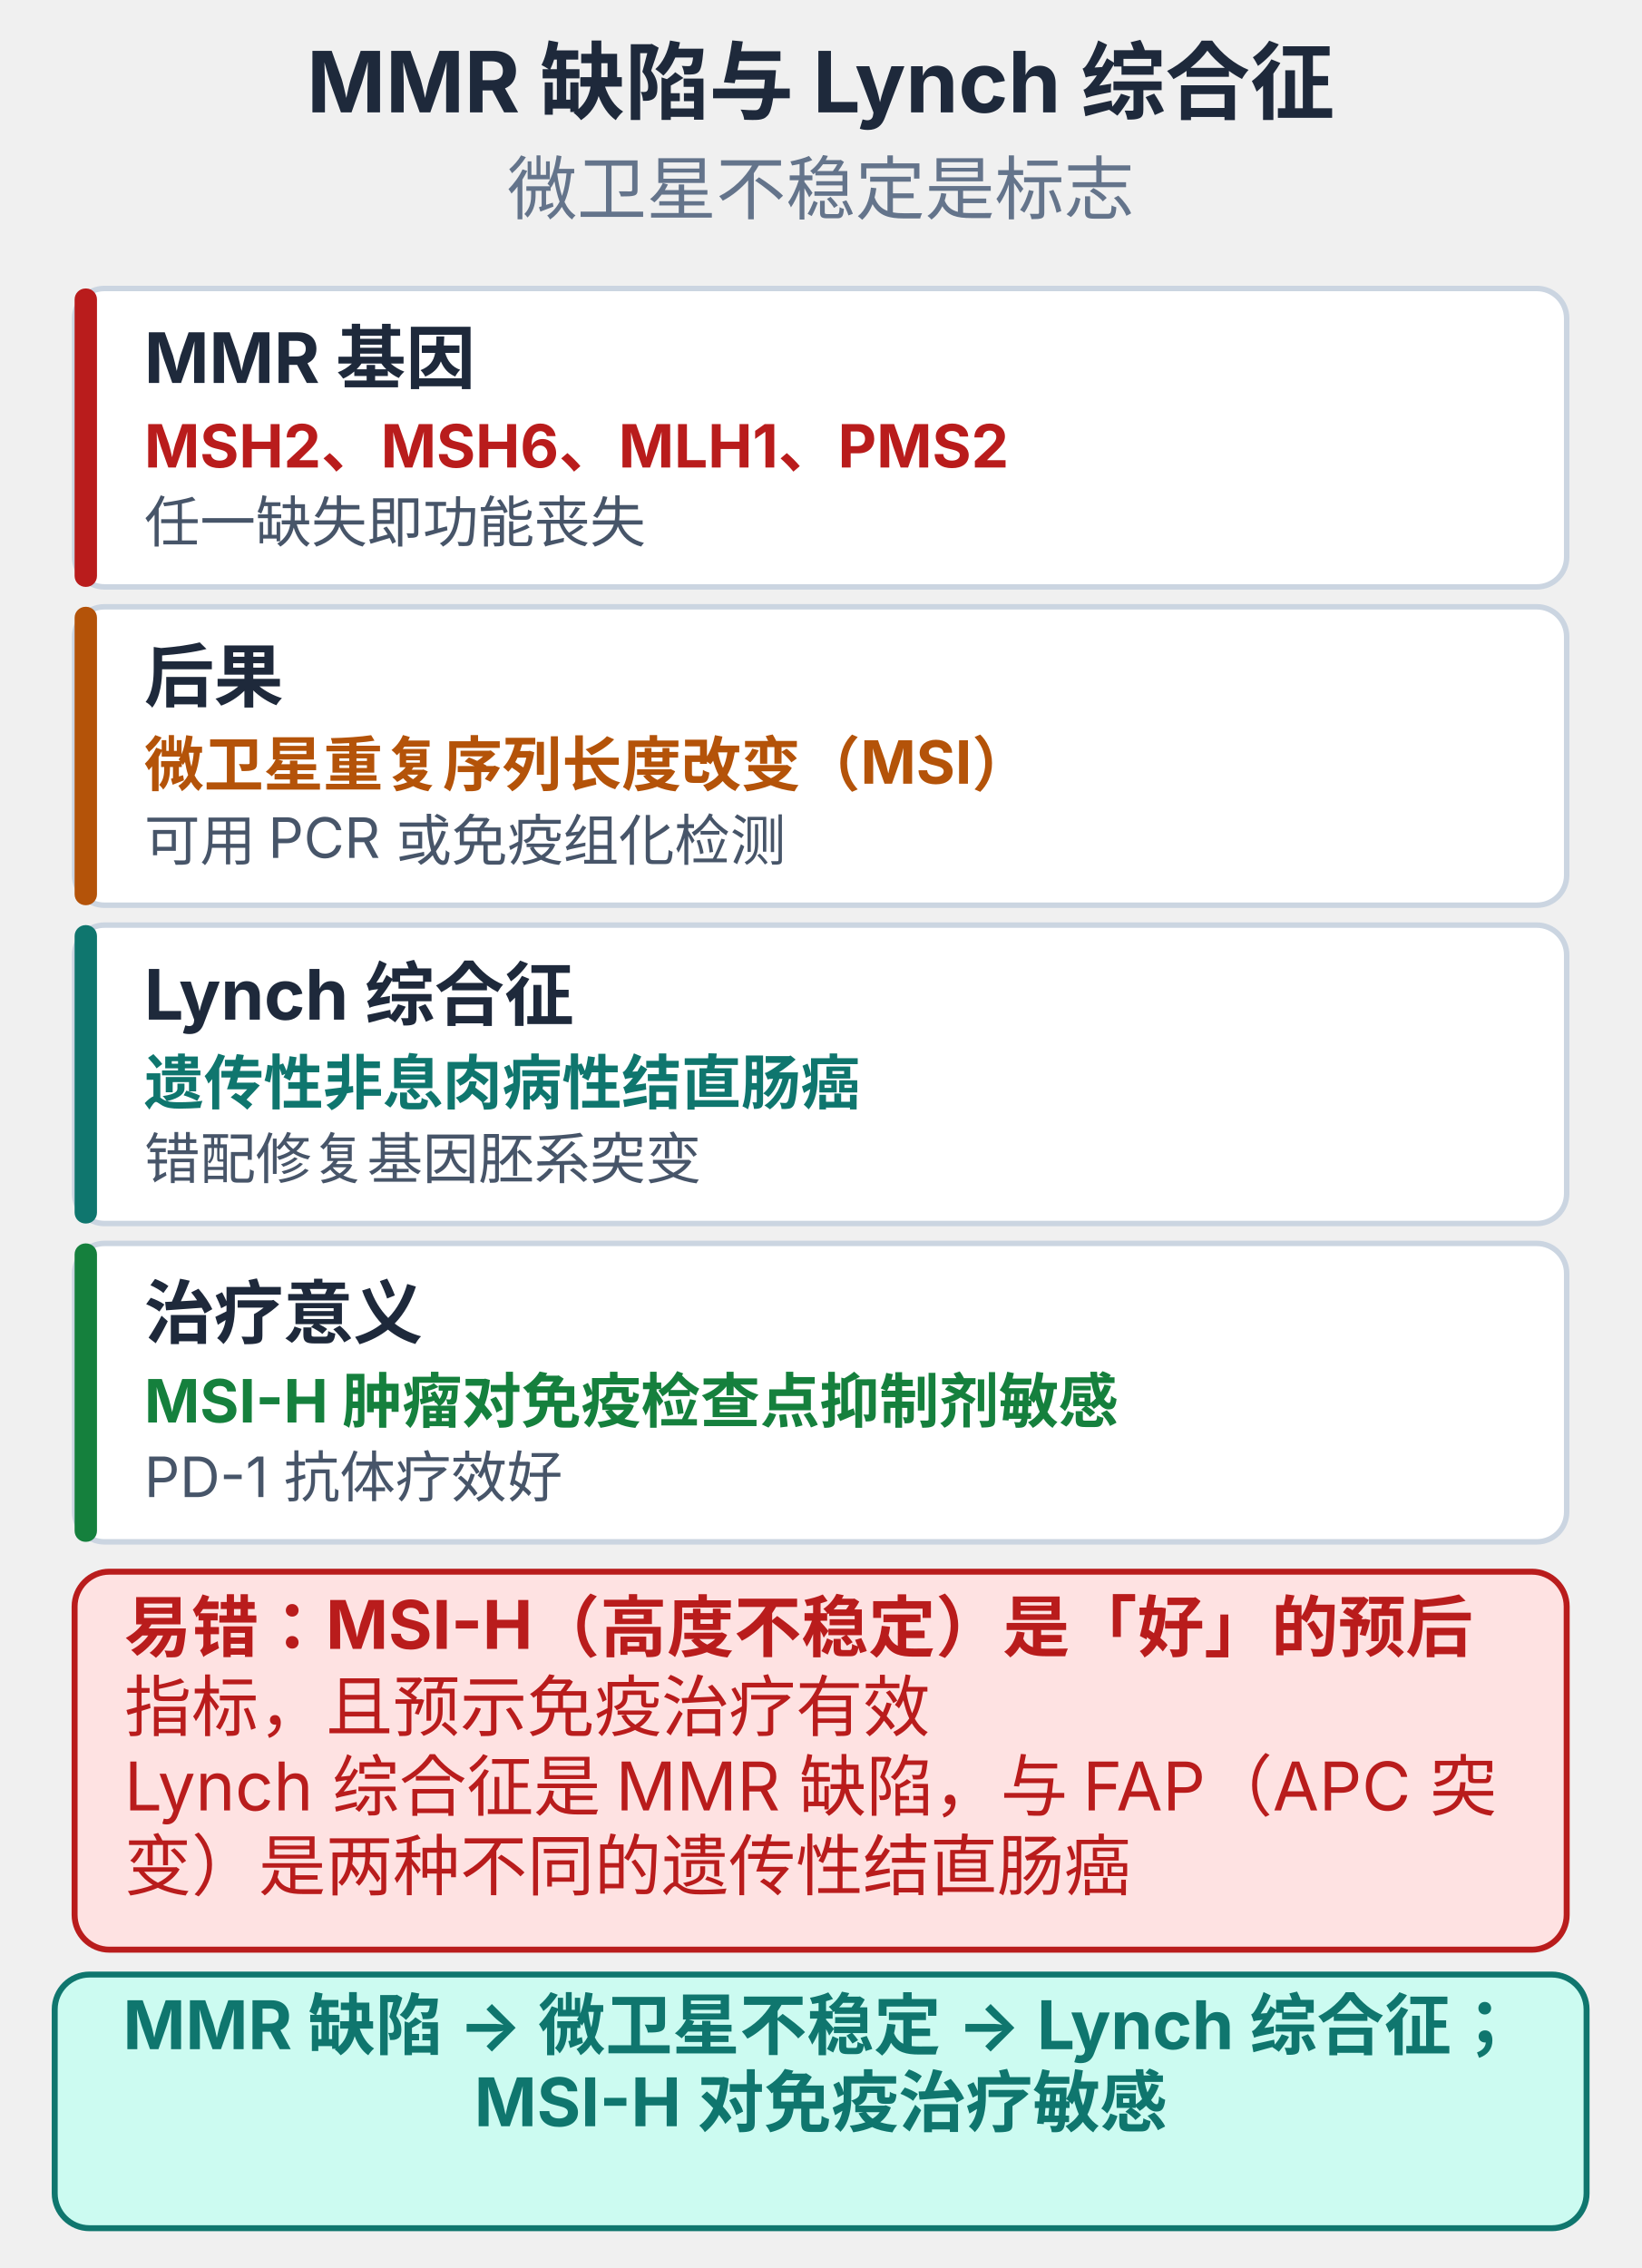
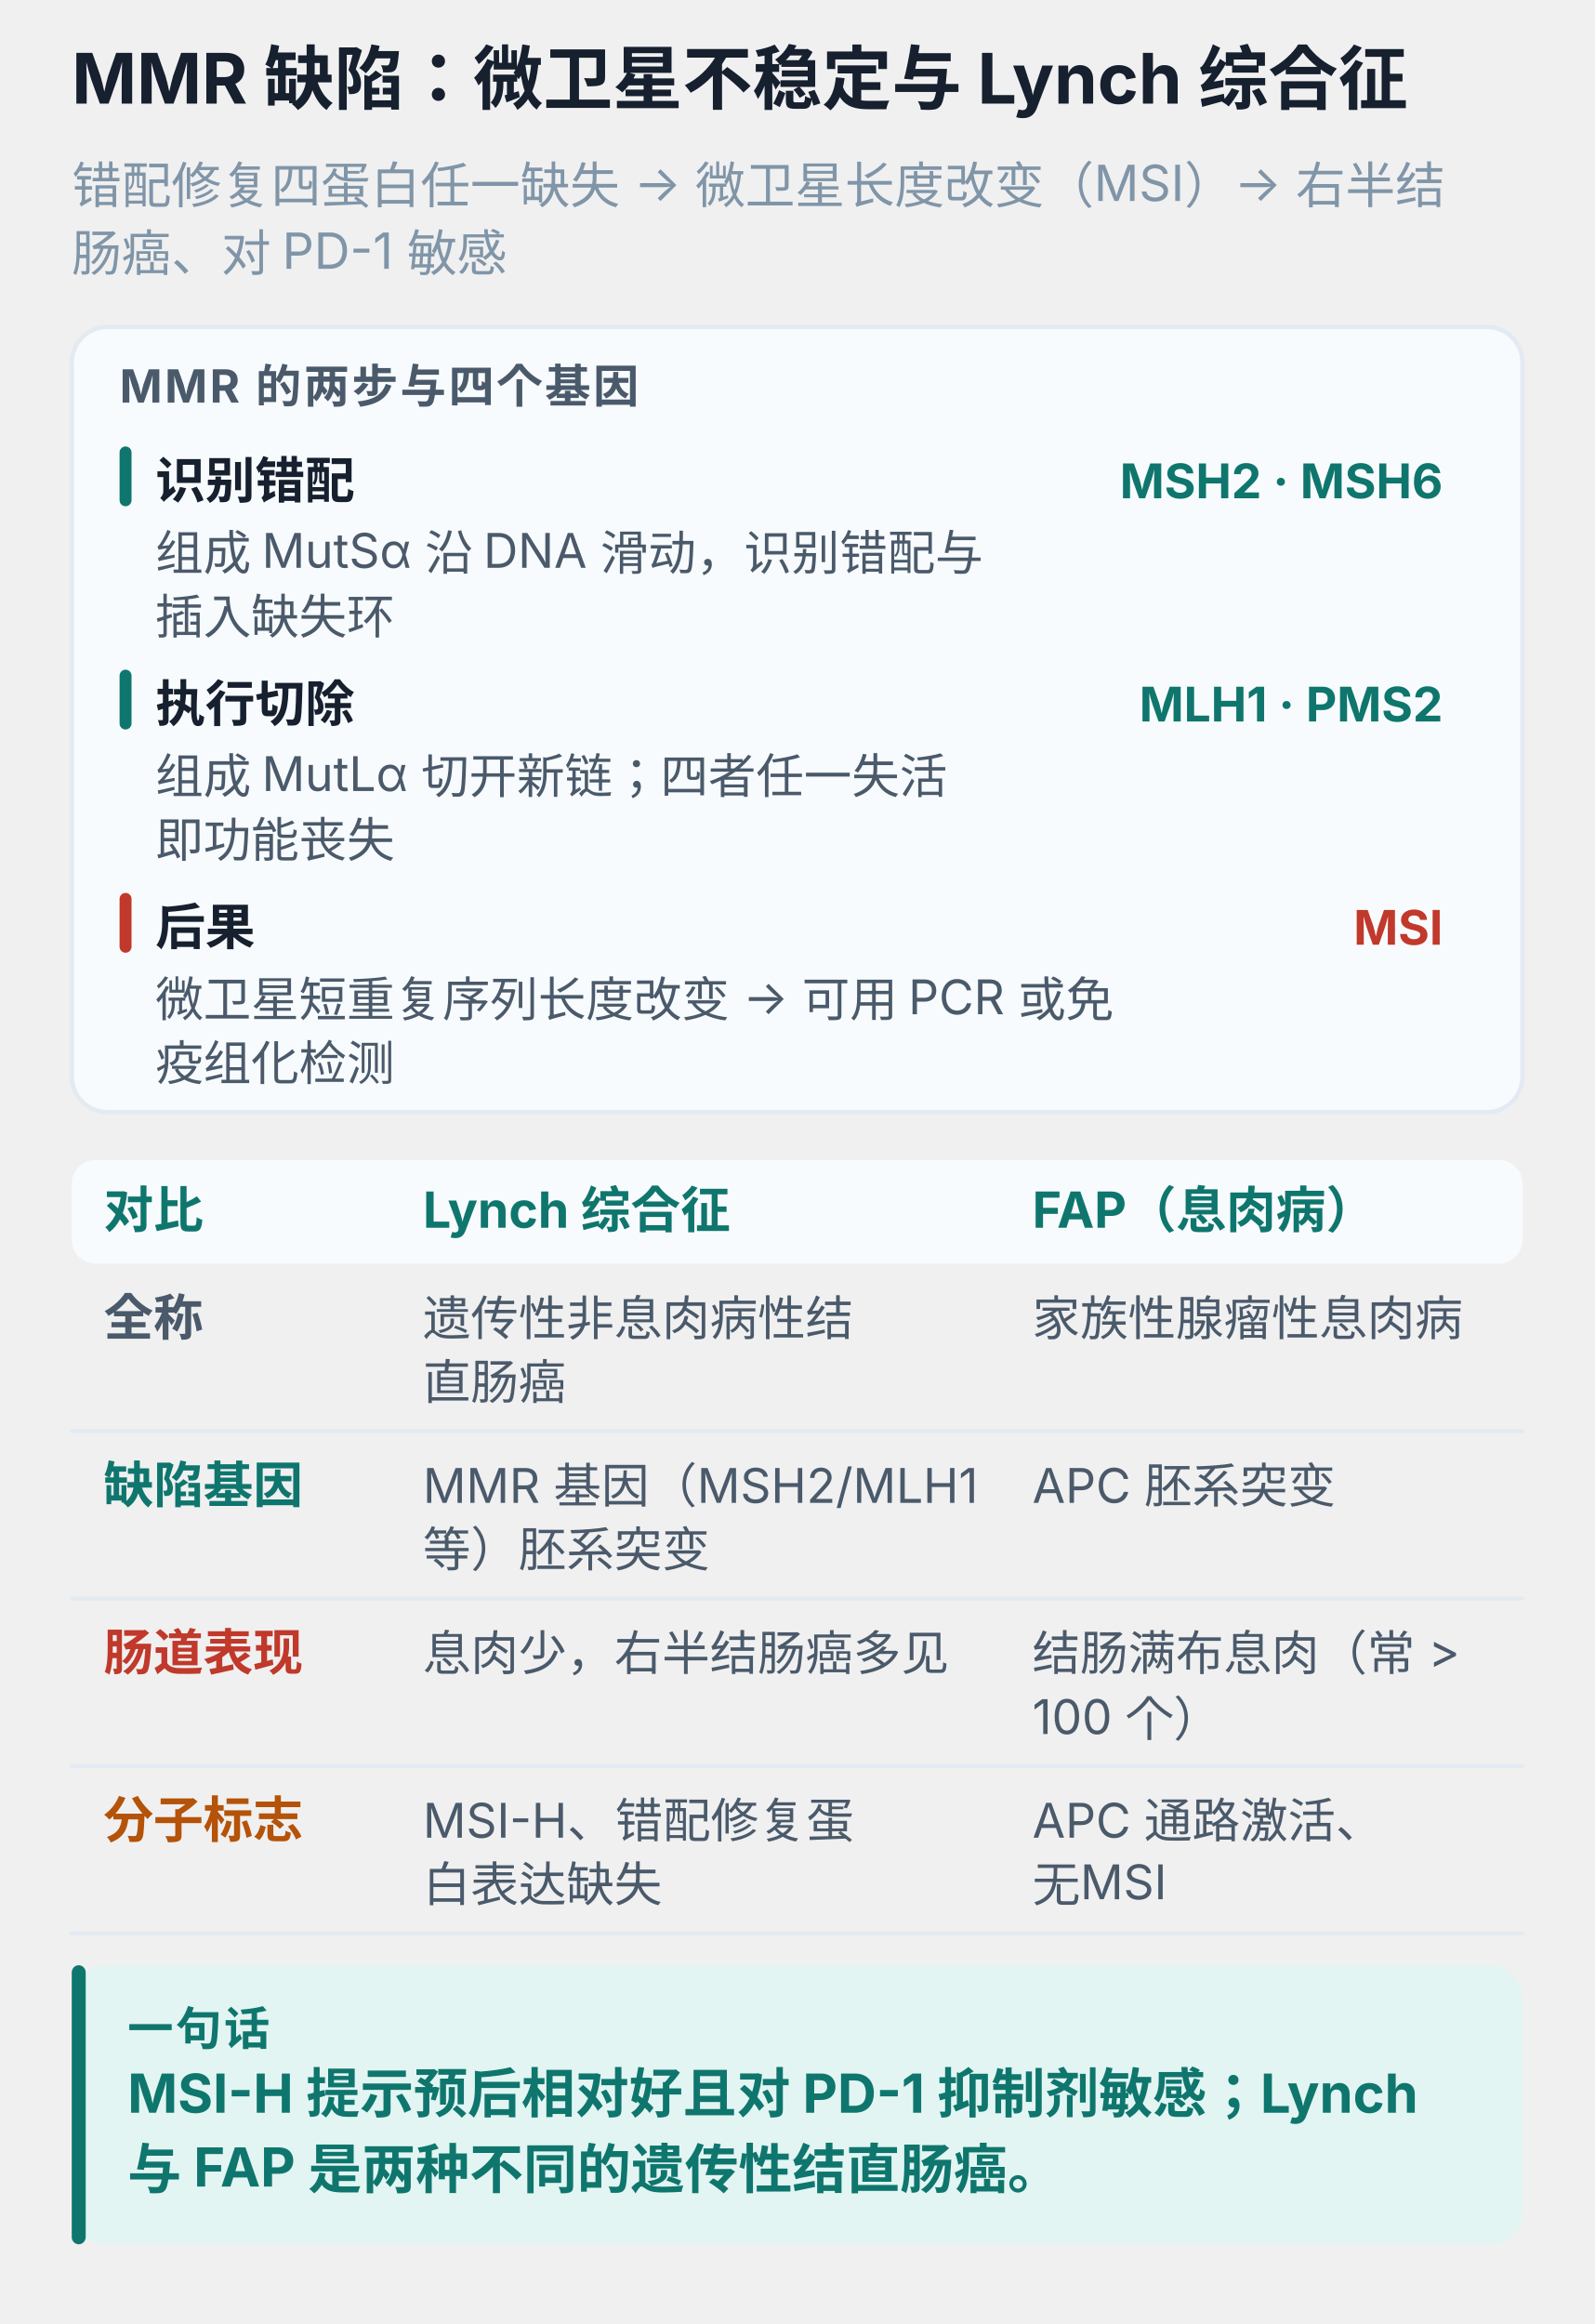
- <svg xmlns="http://www.w3.org/2000/svg" viewBox="0 0 330 456" width="100%" style="max-width:330px;display:block;margin:0 auto;background:#ffffff;border-radius:10px" role="img">
-   <text x="165.0" y="22.6" text-anchor="middle" font-size="17" font-weight="700" fill="#1e293b" font-family="-apple-system,'PingFang SC','Microsoft YaHei',sans-serif">MMR 缺陷与 Lynch 综合征</text>
-   <text x="165.0" y="43.0" text-anchor="middle" font-size="14" font-weight="400" fill="#64748b" font-family="-apple-system,'PingFang SC','Microsoft YaHei',sans-serif">微卫星不稳定是标志</text>
-   <rect x="15.0" y="58.0" width="300.0" height="60.0" rx="6" fill="#ffffff" stroke="#cbd5e1" stroke-width="1.1" />
-   <rect x="15.0" y="58.0" width="4.5" height="60.0" rx="2.2" fill="#b91c1c" />
-   <text x="29.0" y="77.0" text-anchor="start" font-size="14" font-weight="700" fill="#1e293b" font-family="-apple-system,'PingFang SC','Microsoft YaHei',sans-serif">MMR 基因</text>
-   <text x="29.0" y="94.0" text-anchor="start" font-size="12" font-weight="700" fill="#b91c1c" font-family="-apple-system,'PingFang SC','Microsoft YaHei',sans-serif">MSH2、MSH6、MLH1、PMS2</text>
-   <text x="29.0" y="109.0" text-anchor="start" font-size="11.2" font-weight="400" fill="#475569" font-family="-apple-system,'PingFang SC','Microsoft YaHei',sans-serif">任一缺失即功能丧失</text>
-   <rect x="15.0" y="122.0" width="300.0" height="60.0" rx="6" fill="#ffffff" stroke="#cbd5e1" stroke-width="1.1" />
-   <rect x="15.0" y="122.0" width="4.5" height="60.0" rx="2.2" fill="#b45309" />
-   <text x="29.0" y="141.0" text-anchor="start" font-size="14" font-weight="700" fill="#1e293b" font-family="-apple-system,'PingFang SC','Microsoft YaHei',sans-serif">后果</text>
-   <text x="29.0" y="158.0" text-anchor="start" font-size="12" font-weight="700" fill="#b45309" font-family="-apple-system,'PingFang SC','Microsoft YaHei',sans-serif">微卫星重复序列长度改变（MSI）</text>
-   <text x="29.0" y="173.0" text-anchor="start" font-size="11.2" font-weight="400" fill="#475569" font-family="-apple-system,'PingFang SC','Microsoft YaHei',sans-serif">可用 PCR 或免疫组化检测</text>
-   <rect x="15.0" y="186.0" width="300.0" height="60.0" rx="6" fill="#ffffff" stroke="#cbd5e1" stroke-width="1.1" />
-   <rect x="15.0" y="186.0" width="4.5" height="60.0" rx="2.2" fill="#0f766e" />
-   <text x="29.0" y="205.0" text-anchor="start" font-size="14" font-weight="700" fill="#1e293b" font-family="-apple-system,'PingFang SC','Microsoft YaHei',sans-serif">Lynch 综合征</text>
-   <text x="29.0" y="222.0" text-anchor="start" font-size="12" font-weight="700" fill="#0f766e" font-family="-apple-system,'PingFang SC','Microsoft YaHei',sans-serif">遗传性非息肉病性结直肠癌</text>
-   <text x="29.0" y="237.0" text-anchor="start" font-size="11.2" font-weight="400" fill="#475569" font-family="-apple-system,'PingFang SC','Microsoft YaHei',sans-serif">错配修复基因胚系突变</text>
-   <rect x="15.0" y="250.0" width="300.0" height="60.0" rx="6" fill="#ffffff" stroke="#cbd5e1" stroke-width="1.1" />
-   <rect x="15.0" y="250.0" width="4.5" height="60.0" rx="2.2" fill="#15803d" />
-   <text x="29.0" y="269.0" text-anchor="start" font-size="14" font-weight="700" fill="#1e293b" font-family="-apple-system,'PingFang SC','Microsoft YaHei',sans-serif">治疗意义</text>
-   <text x="29.0" y="286.0" text-anchor="start" font-size="12" font-weight="700" fill="#15803d" font-family="-apple-system,'PingFang SC','Microsoft YaHei',sans-serif">MSI-H 肿瘤对免疫检查点抑制剂敏感</text>
-   <text x="29.0" y="301.0" text-anchor="start" font-size="11.2" font-weight="400" fill="#475569" font-family="-apple-system,'PingFang SC','Microsoft YaHei',sans-serif">PD-1 抗体疗效好</text>
-   <rect x="15.0" y="316.0" width="300.0" height="76.0" rx="7" fill="#fee2e2" stroke="#b91c1c" stroke-width="1.2" />
-   <text x="25.0" y="332.0" text-anchor="start" font-size="13.5" font-weight="700" fill="#b91c1c" font-family="-apple-system,'PingFang SC','Microsoft YaHei',sans-serif">易错：MSI-H（高度不稳定）是「好」的预后</text>
-   <text x="25.0" y="348.0" text-anchor="start" font-size="13.5" font-weight="400" fill="#b91c1c" font-family="-apple-system,'PingFang SC','Microsoft YaHei',sans-serif">指标，且预示免疫治疗有效</text>
-   <text x="25.0" y="364.0" text-anchor="start" font-size="13.5" font-weight="400" fill="#b91c1c" font-family="-apple-system,'PingFang SC','Microsoft YaHei',sans-serif">Lynch 综合征是 MMR 缺陷，与 FAP（APC 突</text>
-   <text x="25.0" y="380.0" text-anchor="start" font-size="13.5" font-weight="400" fill="#b91c1c" font-family="-apple-system,'PingFang SC','Microsoft YaHei',sans-serif">变）是两种不同的遗传性结直肠癌</text>
-   <rect x="11.0" y="397.0" width="308.0" height="51.0" rx="7" fill="#ccfbf1" stroke="#0f766e" stroke-width="1.2" />
-   <text x="165.0" y="412.0" text-anchor="middle" font-size="13.5" font-weight="700" fill="#0f766e" font-family="-apple-system,'PingFang SC','Microsoft YaHei',sans-serif">MMR 缺陷 → 微卫星不稳定 → Lynch 综合征；</text>
-   <text x="165.0" y="427.5" text-anchor="middle" font-size="13.5" font-weight="700" fill="#0f766e" font-family="-apple-system,'PingFang SC','Microsoft YaHei',sans-serif">MSI-H 对免疫治疗敏感</text>
+ <svg xmlns="http://www.w3.org/2000/svg" viewBox="0 0 400 583" width="100%" style="max-width:400px;display:block;margin:0 auto;background:#ffffff;border-radius:12px" role="img" aria-label="MMR 缺陷：微卫星不稳定与 Lynch 综合征">
+   <text x="18.0" y="26.0" font-size="17.5" font-weight="700" fill="#16202e" font-family="-apple-system,BlinkMacSystemFont,'PingFang SC','Microsoft YaHei',sans-serif">MMR 缺陷：微卫星不稳定与 Lynch 综合征</text>
+   <text x="18.0" y="51.0" font-size="12.5" font-weight="400" fill="#8095a8" font-family="-apple-system,BlinkMacSystemFont,'PingFang SC','Microsoft YaHei',sans-serif">错配修复四蛋白任一缺失 → 微卫星长度改变（MSI）→ 右半结</text>
+   <text x="18.0" y="68.0" font-size="12.5" font-weight="400" fill="#8095a8" font-family="-apple-system,BlinkMacSystemFont,'PingFang SC','Microsoft YaHei',sans-serif">肠癌、对 PD-1 敏感</text>
+   <rect x="18.0" y="82.0" width="364.0" height="197.0" rx="9" fill="#f8fbfd" stroke="#e3eaf2" stroke-width="1.1" />
+   <text x="30.0" y="101.0" font-size="11.5" font-weight="700" fill="#4a5a6b" letter-spacing="0.6" font-family="-apple-system,BlinkMacSystemFont,'PingFang SC','Microsoft YaHei',sans-serif">MMR 的两步与四个基因</text>
+   <rect x="30.0" y="112.0" width="3.0" height="15.0" rx="1.5" fill="#0f766e" />
+   <text x="39.0" y="125.0" font-size="12.5" font-weight="700" fill="#16202e" font-family="-apple-system,BlinkMacSystemFont,'PingFang SC','Microsoft YaHei',sans-serif">识别错配</text>
+   <text x="362.0" y="125.0" text-anchor="end" font-size="12" font-weight="700" fill="#0f766e" font-family="-apple-system,BlinkMacSystemFont,'PingFang SC','Microsoft YaHei',sans-serif">MSH2 · MSH6</text>
+   <text x="39.0" y="143.0" font-size="12" font-weight="400" fill="#4a5a6b" font-family="-apple-system,BlinkMacSystemFont,'PingFang SC','Microsoft YaHei',sans-serif">组成 MutSα 沿 DNA 滑动，识别错配与</text>
+   <text x="39.0" y="159.0" font-size="12" font-weight="400" fill="#4a5a6b" font-family="-apple-system,BlinkMacSystemFont,'PingFang SC','Microsoft YaHei',sans-serif">插入缺失环</text>
+   <rect x="30.0" y="168.0" width="3.0" height="15.0" rx="1.5" fill="#0f766e" />
+   <text x="39.0" y="181.0" font-size="12.5" font-weight="700" fill="#16202e" font-family="-apple-system,BlinkMacSystemFont,'PingFang SC','Microsoft YaHei',sans-serif">执行切除</text>
+   <text x="362.0" y="181.0" text-anchor="end" font-size="12" font-weight="700" fill="#0f766e" font-family="-apple-system,BlinkMacSystemFont,'PingFang SC','Microsoft YaHei',sans-serif">MLH1 · PMS2</text>
+   <text x="39.0" y="199.0" font-size="12" font-weight="400" fill="#4a5a6b" font-family="-apple-system,BlinkMacSystemFont,'PingFang SC','Microsoft YaHei',sans-serif">组成 MutLα 切开新链；四者任一失活</text>
+   <text x="39.0" y="215.0" font-size="12" font-weight="400" fill="#4a5a6b" font-family="-apple-system,BlinkMacSystemFont,'PingFang SC','Microsoft YaHei',sans-serif">即功能丧失</text>
+   <rect x="30.0" y="224.0" width="3.0" height="15.0" rx="1.5" fill="#c0392b" />
+   <text x="39.0" y="237.0" font-size="12.5" font-weight="700" fill="#16202e" font-family="-apple-system,BlinkMacSystemFont,'PingFang SC','Microsoft YaHei',sans-serif">后果</text>
+   <text x="362.0" y="237.0" text-anchor="end" font-size="12" font-weight="700" fill="#c0392b" font-family="-apple-system,BlinkMacSystemFont,'PingFang SC','Microsoft YaHei',sans-serif">MSI</text>
+   <text x="39.0" y="255.0" font-size="12" font-weight="400" fill="#4a5a6b" font-family="-apple-system,BlinkMacSystemFont,'PingFang SC','Microsoft YaHei',sans-serif">微卫星短重复序列长度改变 → 可用 PCR 或免</text>
+   <text x="39.0" y="271.0" font-size="12" font-weight="400" fill="#4a5a6b" font-family="-apple-system,BlinkMacSystemFont,'PingFang SC','Microsoft YaHei',sans-serif">疫组化检测</text>
+   <rect x="18.0" y="291.0" width="364.0" height="26.0" rx="6" fill="#f8fbfd" />
+   <text x="26.0" y="308.0" font-size="12.5" font-weight="700" fill="#0f766e" font-family="-apple-system,BlinkMacSystemFont,'PingFang SC','Microsoft YaHei',sans-serif">对比</text>
+   <text x="106.1" y="308.0" font-size="12.5" font-weight="700" fill="#0f766e" font-family="-apple-system,BlinkMacSystemFont,'PingFang SC','Microsoft YaHei',sans-serif">Lynch 综合征</text>
+   <text x="259.0" y="308.0" font-size="12.5" font-weight="700" fill="#0f766e" font-family="-apple-system,BlinkMacSystemFont,'PingFang SC','Microsoft YaHei',sans-serif">FAP（息肉病）</text>
+   <line x1="18.0" y1="359.0" x2="382.0" y2="359.0" stroke="#e3eaf2" stroke-width="1" stroke-linecap="round" />
+   <text x="26.0" y="335.0" font-size="12.5" font-weight="700" fill="#4a5a6b" font-family="-apple-system,BlinkMacSystemFont,'PingFang SC','Microsoft YaHei',sans-serif">全称</text>
+   <text x="106.1" y="335.0" font-size="12" font-weight="400" fill="#4a5a6b" font-family="-apple-system,BlinkMacSystemFont,'PingFang SC','Microsoft YaHei',sans-serif">遗传性非息肉病性结</text>
+   <text x="106.1" y="351.0" font-size="12" font-weight="400" fill="#4a5a6b" font-family="-apple-system,BlinkMacSystemFont,'PingFang SC','Microsoft YaHei',sans-serif">直肠癌</text>
+   <text x="259.0" y="335.0" font-size="12" font-weight="400" fill="#4a5a6b" font-family="-apple-system,BlinkMacSystemFont,'PingFang SC','Microsoft YaHei',sans-serif">家族性腺瘤性息肉病</text>
+   <line x1="18.0" y1="401.0" x2="382.0" y2="401.0" stroke="#e3eaf2" stroke-width="1" stroke-linecap="round" />
+   <text x="26.0" y="377.0" font-size="12.5" font-weight="700" fill="#0f766e" font-family="-apple-system,BlinkMacSystemFont,'PingFang SC','Microsoft YaHei',sans-serif">缺陷基因</text>
+   <text x="106.1" y="377.0" font-size="12" font-weight="400" fill="#4a5a6b" font-family="-apple-system,BlinkMacSystemFont,'PingFang SC','Microsoft YaHei',sans-serif">MMR 基因（MSH2/MLH1</text>
+   <text x="106.1" y="393.0" font-size="12" font-weight="400" fill="#4a5a6b" font-family="-apple-system,BlinkMacSystemFont,'PingFang SC','Microsoft YaHei',sans-serif">等）胚系突变</text>
+   <text x="259.0" y="377.0" font-size="12" font-weight="400" fill="#4a5a6b" font-family="-apple-system,BlinkMacSystemFont,'PingFang SC','Microsoft YaHei',sans-serif">APC 胚系突变</text>
+   <line x1="18.0" y1="443.0" x2="382.0" y2="443.0" stroke="#e3eaf2" stroke-width="1" stroke-linecap="round" />
+   <text x="26.0" y="419.0" font-size="12.5" font-weight="700" fill="#c0392b" font-family="-apple-system,BlinkMacSystemFont,'PingFang SC','Microsoft YaHei',sans-serif">肠道表现</text>
+   <text x="106.1" y="419.0" font-size="12" font-weight="400" fill="#4a5a6b" font-family="-apple-system,BlinkMacSystemFont,'PingFang SC','Microsoft YaHei',sans-serif">息肉少，右半结肠癌多见</text>
+   <text x="259.0" y="419.0" font-size="12" font-weight="400" fill="#4a5a6b" font-family="-apple-system,BlinkMacSystemFont,'PingFang SC','Microsoft YaHei',sans-serif">结肠满布息肉（常 &gt;</text>
+   <text x="259.0" y="435.0" font-size="12" font-weight="400" fill="#4a5a6b" font-family="-apple-system,BlinkMacSystemFont,'PingFang SC','Microsoft YaHei',sans-serif">100 个）</text>
+   <line x1="18.0" y1="485.0" x2="382.0" y2="485.0" stroke="#e3eaf2" stroke-width="1" stroke-linecap="round" />
+   <text x="26.0" y="461.0" font-size="12.5" font-weight="700" fill="#b45309" font-family="-apple-system,BlinkMacSystemFont,'PingFang SC','Microsoft YaHei',sans-serif">分子标志</text>
+   <text x="106.1" y="461.0" font-size="12" font-weight="400" fill="#4a5a6b" font-family="-apple-system,BlinkMacSystemFont,'PingFang SC','Microsoft YaHei',sans-serif">MSI-H、错配修复蛋</text>
+   <text x="106.1" y="477.0" font-size="12" font-weight="400" fill="#4a5a6b" font-family="-apple-system,BlinkMacSystemFont,'PingFang SC','Microsoft YaHei',sans-serif">白表达缺失</text>
+   <text x="259.0" y="461.0" font-size="12" font-weight="400" fill="#4a5a6b" font-family="-apple-system,BlinkMacSystemFont,'PingFang SC','Microsoft YaHei',sans-serif">APC 通路激活、</text>
+   <text x="259.0" y="477.0" font-size="12" font-weight="400" fill="#4a5a6b" font-family="-apple-system,BlinkMacSystemFont,'PingFang SC','Microsoft YaHei',sans-serif">无MSI</text>
+   <rect x="18.0" y="493.0" width="364.0" height="70.0" rx="8" fill="#e2f5f2" />
+   <rect x="18.0" y="493.0" width="3.5" height="70.0" rx="1.8" fill="#0f766e" />
+   <text x="32.0" y="513.0" font-size="11.5" font-weight="700" fill="#0f766e" letter-spacing="0.6" font-family="-apple-system,BlinkMacSystemFont,'PingFang SC','Microsoft YaHei',sans-serif">一句话</text>
+   <text x="32.0" y="530.0" font-size="13.5" font-weight="700" fill="#0f766e" font-family="-apple-system,BlinkMacSystemFont,'PingFang SC','Microsoft YaHei',sans-serif">MSI-H 提示预后相对好且对 PD-1 抑制剂敏感；Lynch</text>
+   <text x="32.0" y="549.0" font-size="13.5" font-weight="700" fill="#0f766e" font-family="-apple-system,BlinkMacSystemFont,'PingFang SC','Microsoft YaHei',sans-serif">与 FAP 是两种不同的遗传性结直肠癌。</text>
</svg>
